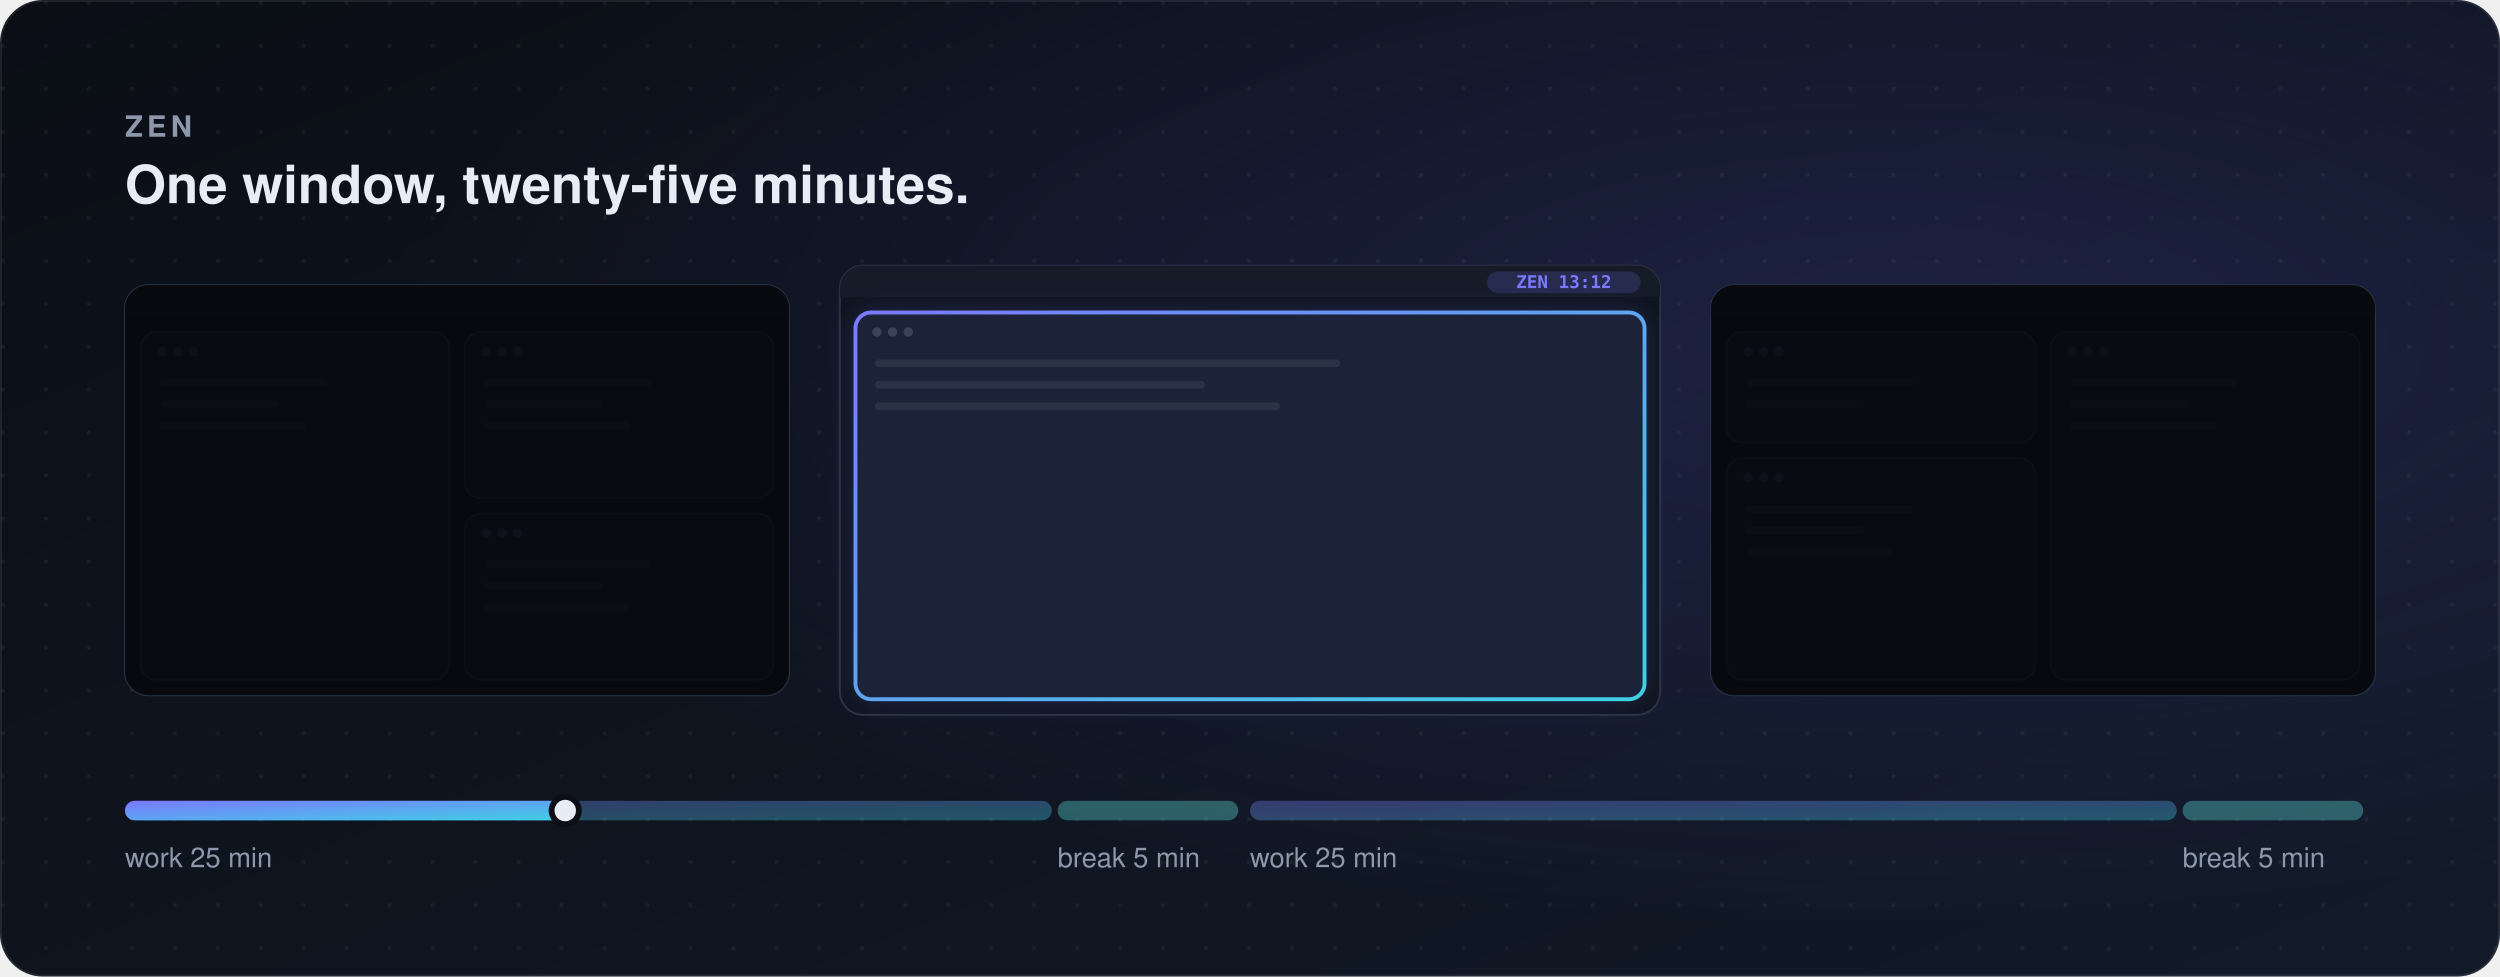
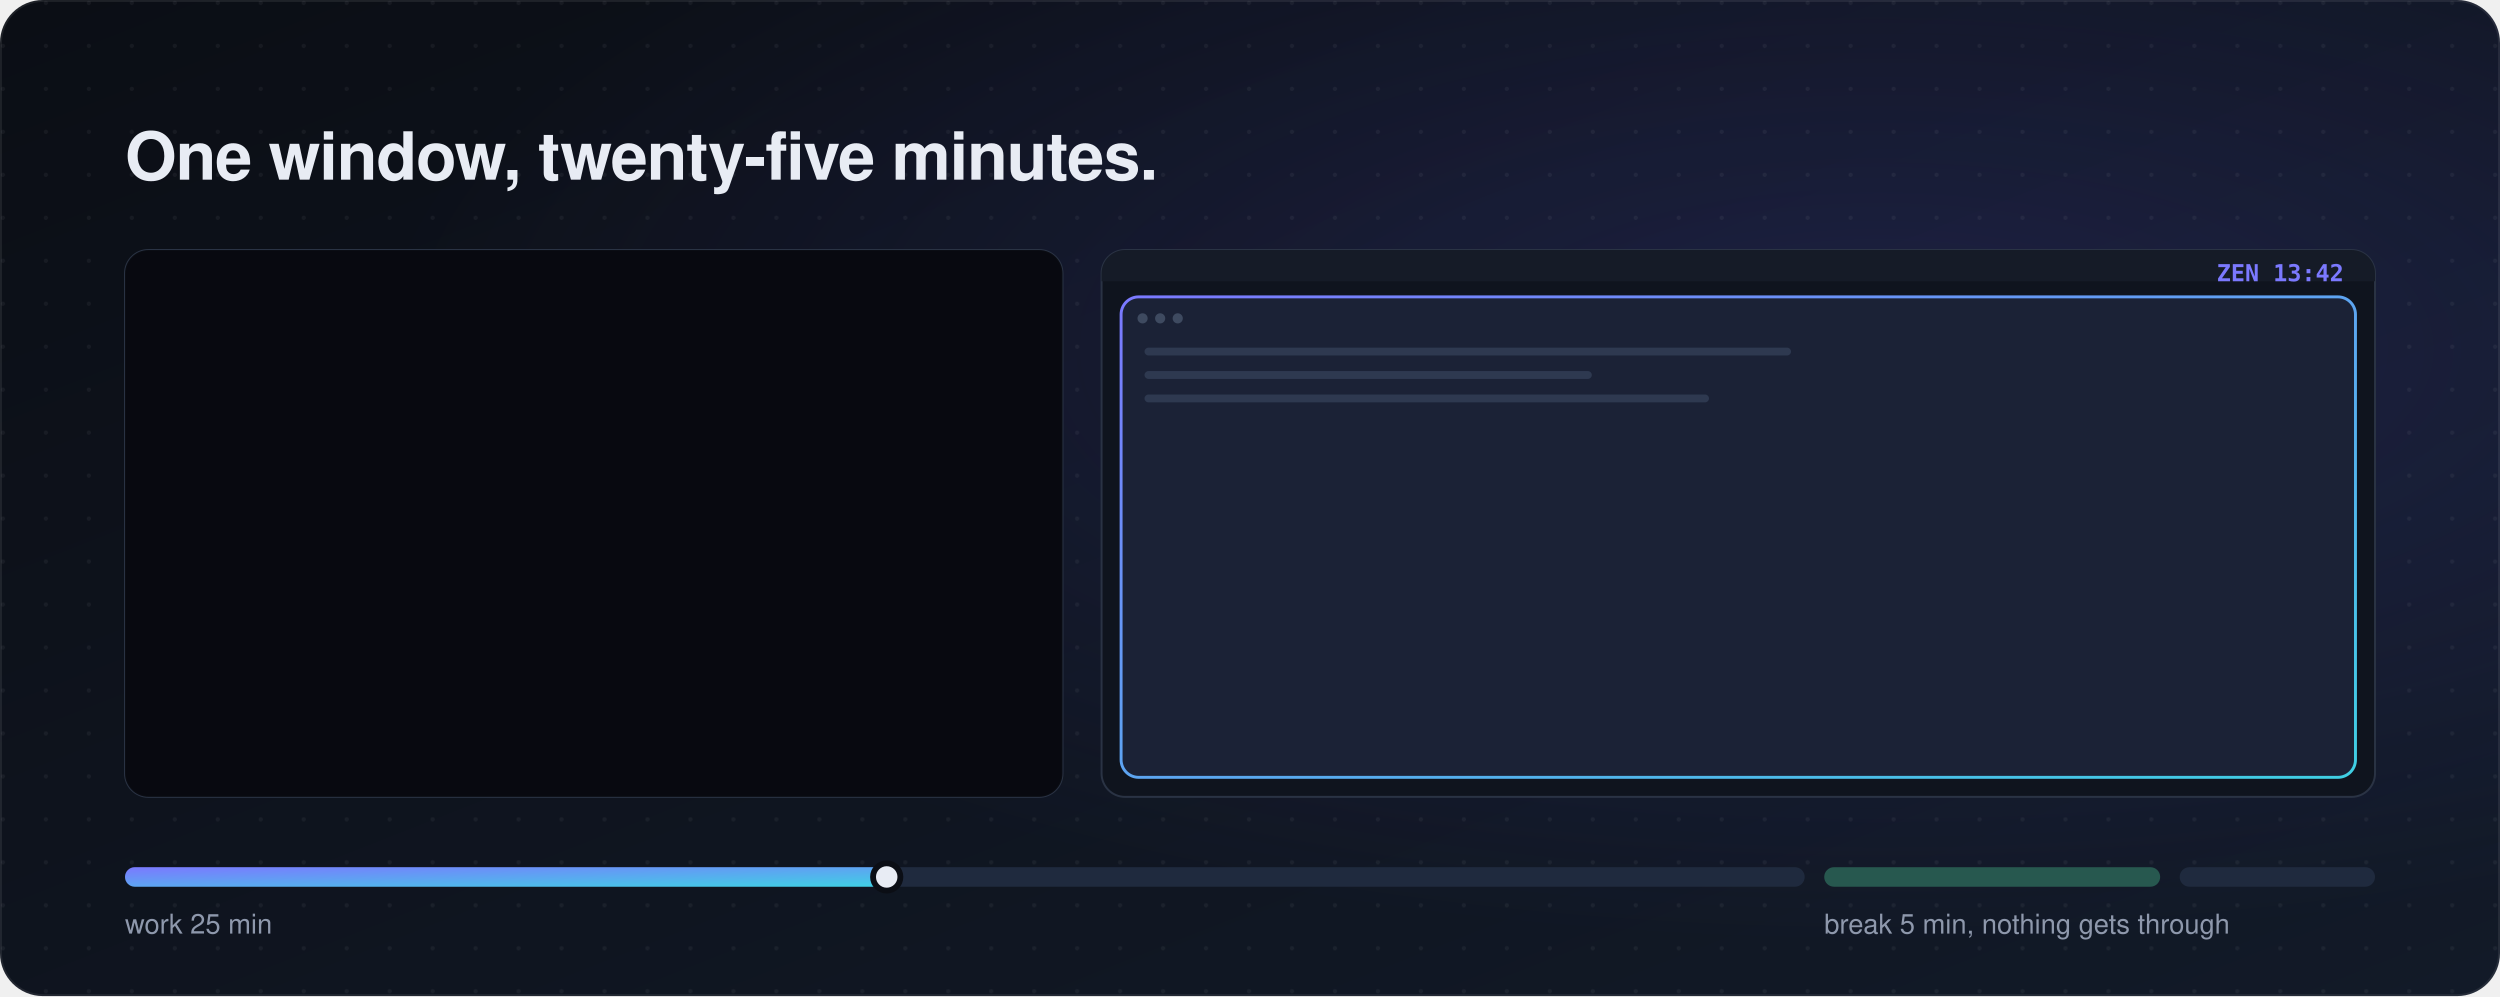
- <svg xmlns="http://www.w3.org/2000/svg" width="1280" height="500" viewBox="0 0 1280 500" role="img" aria-label="Zen mode: the focused window fills its screen, the others go dark, with a pomodoro timer">
+ <svg xmlns="http://www.w3.org/2000/svg" width="1280" height="510" viewBox="0 0 1280 510" role="img" aria-label="Zen: the focused window fills its screen and the others go dark, with a pomodoro timer">
  <defs>
    <linearGradient id="acc" x1="0" y1="0" x2="1" y2="1">
      <stop offset="0" stop-color="#7B79FF" />
      <stop offset="1" stop-color="#3FD0E4" />
    </linearGradient>
    <linearGradient id="bg" x1="0" y1="0" x2="1" y2="1">
      <stop offset="0" stop-color="#0B0E15" />
      <stop offset="1" stop-color="#121A28" />
    </linearGradient>
    <radialGradient id="halo" cx="0.75" cy="0.35" r="0.6">
      <stop offset="0" stop-color="#5E5CE6" stop-opacity="0.18" />
      <stop offset="1" stop-color="#5E5CE6" stop-opacity="0" />
    </radialGradient>
    <pattern id="dots" width="22" height="22" patternUnits="userSpaceOnUse">
      <circle cx="1.5" cy="1.5" r="1.1" fill="#FFFFFF" fill-opacity="0.05" />
    </pattern>
-     <filter id="glow" x="-20%" y="-20%" width="140%" height="140%">
-       <feGaussianBlur stdDeviation="7" result="b" />
-       <feMerge>
-         <feMergeNode in="b" />
-         <feMergeNode in="SourceGraphic" />
-       </feMerge>
-     </filter>
  </defs>
-   <rect width="1280" height="500" rx="22" fill="url(#bg)" />
-   <rect width="1280" height="500" rx="22" fill="url(#halo)" />
-   <rect width="1280" height="500" rx="22" fill="url(#dots)" />
-   <rect x="0.5" y="0.5" width="1279" height="499" rx="21.5" fill="none" stroke="#FFFFFF" stroke-opacity="0.08" />
-   <text x="64" y="70" font-family="system-ui, -apple-system, BlinkMacSystemFont, 'Segoe UI', Helvetica, Arial, sans-serif" font-size="15" font-weight="600" letter-spacing="2.2" fill="#8E98AC">ZEN</text>
-   <text x="64" y="104" font-family="system-ui, -apple-system, BlinkMacSystemFont, 'Segoe UI', Helvetica, Arial, sans-serif" font-size="27" font-weight="600" fill="#E8ECF4">One window, twenty-five minutes.</text>
-   <rect x="64" y="146" width="340" height="210" rx="12" fill="#0F141E" stroke="#2A3344" />
-   <path d="M64 158 a12 12 0 0 1 12 -12 h316 a12 12 0 0 1 12 12 v4 h-340 z" fill="#151B27" />
-   <rect x="72.0" y="170" width="158.0" height="178.0" rx="8" fill="#1A2130" stroke="#2E384B" stroke-width="1" />
-   <circle cx="83.0" cy="180" r="2.4" fill="#3A4459" />
-   <circle cx="91.0" cy="180" r="2.4" fill="#3A4459" />
-   <circle cx="99.0" cy="180" r="2.4" fill="#3A4459" />
-   <rect x="82.0" y="194" width="85.6" height="4" rx="2" fill="#2A3346" />
-   <rect x="82.0" y="205" width="60.7" height="4" rx="2" fill="#2A3346" />
-   <rect x="82.0" y="216" width="74.5" height="4" rx="2" fill="#2A3346" />
-   <rect x="238.0" y="170" width="158.0" height="85.0" rx="8" fill="#1A2130" stroke="#2E384B" stroke-width="1" />
-   <circle cx="249.0" cy="180" r="2.4" fill="#3A4459" />
-   <circle cx="257.0" cy="180" r="2.4" fill="#3A4459" />
-   <circle cx="265.0" cy="180" r="2.4" fill="#3A4459" />
-   <rect x="248.0" y="194" width="85.6" height="4" rx="2" fill="#2A3346" />
-   <rect x="248.0" y="205" width="60.7" height="4" rx="2" fill="#2A3346" />
-   <rect x="248.0" y="216" width="74.5" height="4" rx="2" fill="#2A3346" />
-   <rect x="238.0" y="263.0" width="158.0" height="85.0" rx="8" fill="#1A2130" stroke="#2E384B" stroke-width="1" />
-   <circle cx="249.0" cy="273.0" r="2.4" fill="#3A4459" />
-   <circle cx="257.0" cy="273.0" r="2.4" fill="#3A4459" />
-   <circle cx="265.0" cy="273.0" r="2.4" fill="#3A4459" />
-   <rect x="248.0" y="287.0" width="85.6" height="4" rx="2" fill="#2A3346" />
-   <rect x="248.0" y="298.0" width="60.7" height="4" rx="2" fill="#2A3346" />
-   <rect x="248.0" y="309.0" width="74.5" height="4" rx="2" fill="#2A3346" />
-   <rect x="64" y="146" width="340" height="210" rx="12" fill="#05070B" fill-opacity="0.82" />
-   <rect x="430" y="136" width="420" height="230" rx="12" fill="#0F141E" stroke="#2A3344" />
-   <path d="M430 148 a12 12 0 0 1 12 -12 h396 a12 12 0 0 1 12 12 v4 h-420 z" fill="#151B27" />
-   <rect x="761.4" y="139" width="78.6" height="11" rx="5.5" fill="#7B79FF" fill-opacity="0.18" />
-   <text x="800.7" y="147.5" text-anchor="middle" font-family="ui-monospace, SFMono-Regular, Menlo, Consolas, monospace" font-size="9" font-weight="700" fill="#7B79FF">ZEN 13:12</text>
-   <rect x="438.0" y="160" width="404.0" height="198.0" rx="8" fill="#5E5CE6" fill-opacity="0.25" filter="url(#glow)" />
-   <rect x="438.0" y="160" width="404.0" height="198.0" rx="8" fill="#1C2238" stroke="url(#acc)" stroke-width="2" />
-   <circle cx="449.0" cy="170" r="2.4" fill="#3A4459" />
-   <circle cx="457.0" cy="170" r="2.4" fill="#3A4459" />
-   <circle cx="465.0" cy="170" r="2.4" fill="#3A4459" />
-   <rect x="448.0" y="184" width="238.1" height="4" rx="2" fill="#2A3346" />
-   <rect x="448.0" y="195" width="169.0" height="4" rx="2" fill="#2A3346" />
-   <rect x="448.0" y="206" width="207.4" height="4" rx="2" fill="#2A3346" />
-   <rect x="876" y="146" width="340" height="210" rx="12" fill="#0F141E" stroke="#2A3344" />
-   <path d="M876 158 a12 12 0 0 1 12 -12 h316 a12 12 0 0 1 12 12 v4 h-340 z" fill="#151B27" />
-   <rect x="884.0" y="170" width="158.0" height="56.7" rx="8" fill="#1A2130" stroke="#2E384B" stroke-width="1" />
-   <circle cx="895.0" cy="180" r="2.4" fill="#3A4459" />
-   <circle cx="903.0" cy="180" r="2.4" fill="#3A4459" />
-   <circle cx="911.0" cy="180" r="2.4" fill="#3A4459" />
-   <rect x="894.0" y="194" width="85.6" height="4" rx="2" fill="#2A3346" />
-   <rect x="894.0" y="205" width="60.7" height="4" rx="2" fill="#2A3346" />
-   <rect x="884.0" y="234.7" width="158.0" height="113.3" rx="8" fill="#1A2130" stroke="#2E384B" stroke-width="1" />
-   <circle cx="895.0" cy="244.7" r="2.4" fill="#3A4459" />
-   <circle cx="903.0" cy="244.7" r="2.4" fill="#3A4459" />
-   <circle cx="911.0" cy="244.7" r="2.4" fill="#3A4459" />
-   <rect x="894.0" y="258.7" width="85.6" height="4" rx="2" fill="#2A3346" />
-   <rect x="894.0" y="269.7" width="60.7" height="4" rx="2" fill="#2A3346" />
-   <rect x="894.0" y="280.7" width="74.5" height="4" rx="2" fill="#2A3346" />
-   <rect x="1050.0" y="170" width="158.0" height="178.0" rx="8" fill="#1A2130" stroke="#2E384B" stroke-width="1" />
-   <circle cx="1061.0" cy="180" r="2.4" fill="#3A4459" />
-   <circle cx="1069.0" cy="180" r="2.4" fill="#3A4459" />
-   <circle cx="1077.0" cy="180" r="2.4" fill="#3A4459" />
-   <rect x="1060.0" y="194" width="85.6" height="4" rx="2" fill="#2A3346" />
-   <rect x="1060.0" y="205" width="60.7" height="4" rx="2" fill="#2A3346" />
-   <rect x="1060.0" y="216" width="74.5" height="4" rx="2" fill="#2A3346" />
-   <rect x="876" y="146" width="340" height="210" rx="12" fill="#05070B" fill-opacity="0.82" />
-   <rect x="64.0" y="410" width="474.5" height="10" rx="5" fill="url(#acc)" fill-opacity="0.35" />
-   <text x="64.0" y="444" font-family="system-ui, -apple-system, BlinkMacSystemFont, 'Segoe UI', Helvetica, Arial, sans-serif" font-size="14" fill="#8E98AC">work 25 min</text>
-   <rect x="541.5" y="410" width="92.5" height="10" rx="5" fill="#63E6E2" fill-opacity="0.35" />
-   <text x="541.5" y="444" font-family="system-ui, -apple-system, BlinkMacSystemFont, 'Segoe UI', Helvetica, Arial, sans-serif" font-size="14" fill="#8E98AC">break 5 min</text>
-   <rect x="640.0" y="410" width="474.5" height="10" rx="5" fill="url(#acc)" fill-opacity="0.35" />
-   <text x="640.0" y="444" font-family="system-ui, -apple-system, BlinkMacSystemFont, 'Segoe UI', Helvetica, Arial, sans-serif" font-size="14" fill="#8E98AC">work 25 min</text>
-   <rect x="1117.5" y="410" width="92.5" height="10" rx="5" fill="#63E6E2" fill-opacity="0.35" />
-   <text x="1117.5" y="444" font-family="system-ui, -apple-system, BlinkMacSystemFont, 'Segoe UI', Helvetica, Arial, sans-serif" font-size="14" fill="#8E98AC">break 5 min</text>
-   <rect x="64" y="410" width="225.4" height="10" rx="5" fill="url(#acc)" />
-   <circle cx="289.4" cy="415" r="7" fill="#E8ECF4" stroke="#0B0E15" stroke-width="3" />
+   <rect width="1280" height="510" rx="22" fill="url(#bg)" />
+   <rect width="1280" height="510" rx="22" fill="url(#halo)" />
+   <rect width="1280" height="510" rx="22" fill="url(#dots)" />
+   <rect x="0.5" y="0.5" width="1279" height="509" rx="21.5" fill="none" stroke="#FFFFFF" stroke-opacity="0.08" />
+   <text x="64" y="92" text-anchor="start" font-family="system-ui, -apple-system, BlinkMacSystemFont, 'Segoe UI', Helvetica, Arial, sans-serif" font-size="34" font-weight="600" letter-spacing="-0.5" fill="#E8ECF4">One window, twenty-five minutes.</text>
+   <rect x="64" y="128" width="480" height="280" rx="12" fill="#0F141E" stroke="#2A3344" />
+   <rect x="64" y="128" width="480" height="280" rx="12" fill="#07090E" fill-opacity="0.88" />
+   <rect x="564" y="128" width="652" height="280" rx="12" fill="#0F141E" stroke="#2A3344" />
+   <path d="M564 140 a12 12 0 0 1 12 -12 h628 a12 12 0 0 1 12 12 v4 h-652 z" fill="#151B27" />
+   <rect x="574" y="152" width="632" height="246" rx="9" fill="#1B2236" stroke="url(#acc)" stroke-width="1.5" />
+   <circle cx="585" cy="163" r="2.6" fill="#3E4A60" />
+   <circle cx="594" cy="163" r="2.6" fill="#3E4A60" />
+   <circle cx="603" cy="163" r="2.6" fill="#3E4A60" />
+   <rect x="586" y="178" width="331" height="4" rx="2" fill="#2E3950" />
+   <rect x="586" y="190" width="229" height="4" rx="2" fill="#2E3950" />
+   <rect x="586" y="202" width="289" height="4" rx="2" fill="#2E3950" />
+   <text x="1200" y="144" text-anchor="end" font-family="ui-monospace, SFMono-Regular, Menlo, Consolas, monospace" font-size="12" font-weight="700" fill="#7B79FF">ZEN 13:42</text>
+   <rect x="64" y="444" width="860" height="10" rx="5" fill="#1F2A3E" />
+   <rect x="64" y="444" width="390" height="10" rx="5" fill="url(#acc)" />
+   <circle cx="454" cy="449" r="7" fill="#E8ECF4" stroke="#0B0E15" stroke-width="3" />
+   <rect x="934" y="444" width="172" height="10" rx="5" fill="#27584F" />
+   <rect x="1116" y="444" width="100" height="10" rx="5" fill="#1F2A3E" />
+   <text x="64" y="478" text-anchor="start" font-family="system-ui, -apple-system, BlinkMacSystemFont, 'Segoe UI', Helvetica, Arial, sans-serif" font-size="14" font-weight="400" fill="#8E98AC">work 25 min</text>
+   <text x="934" y="478" text-anchor="start" font-family="system-ui, -apple-system, BlinkMacSystemFont, 'Segoe UI', Helvetica, Arial, sans-serif" font-size="14" font-weight="400" fill="#8E98AC">break 5 min, nothing gets through</text>
</svg>
